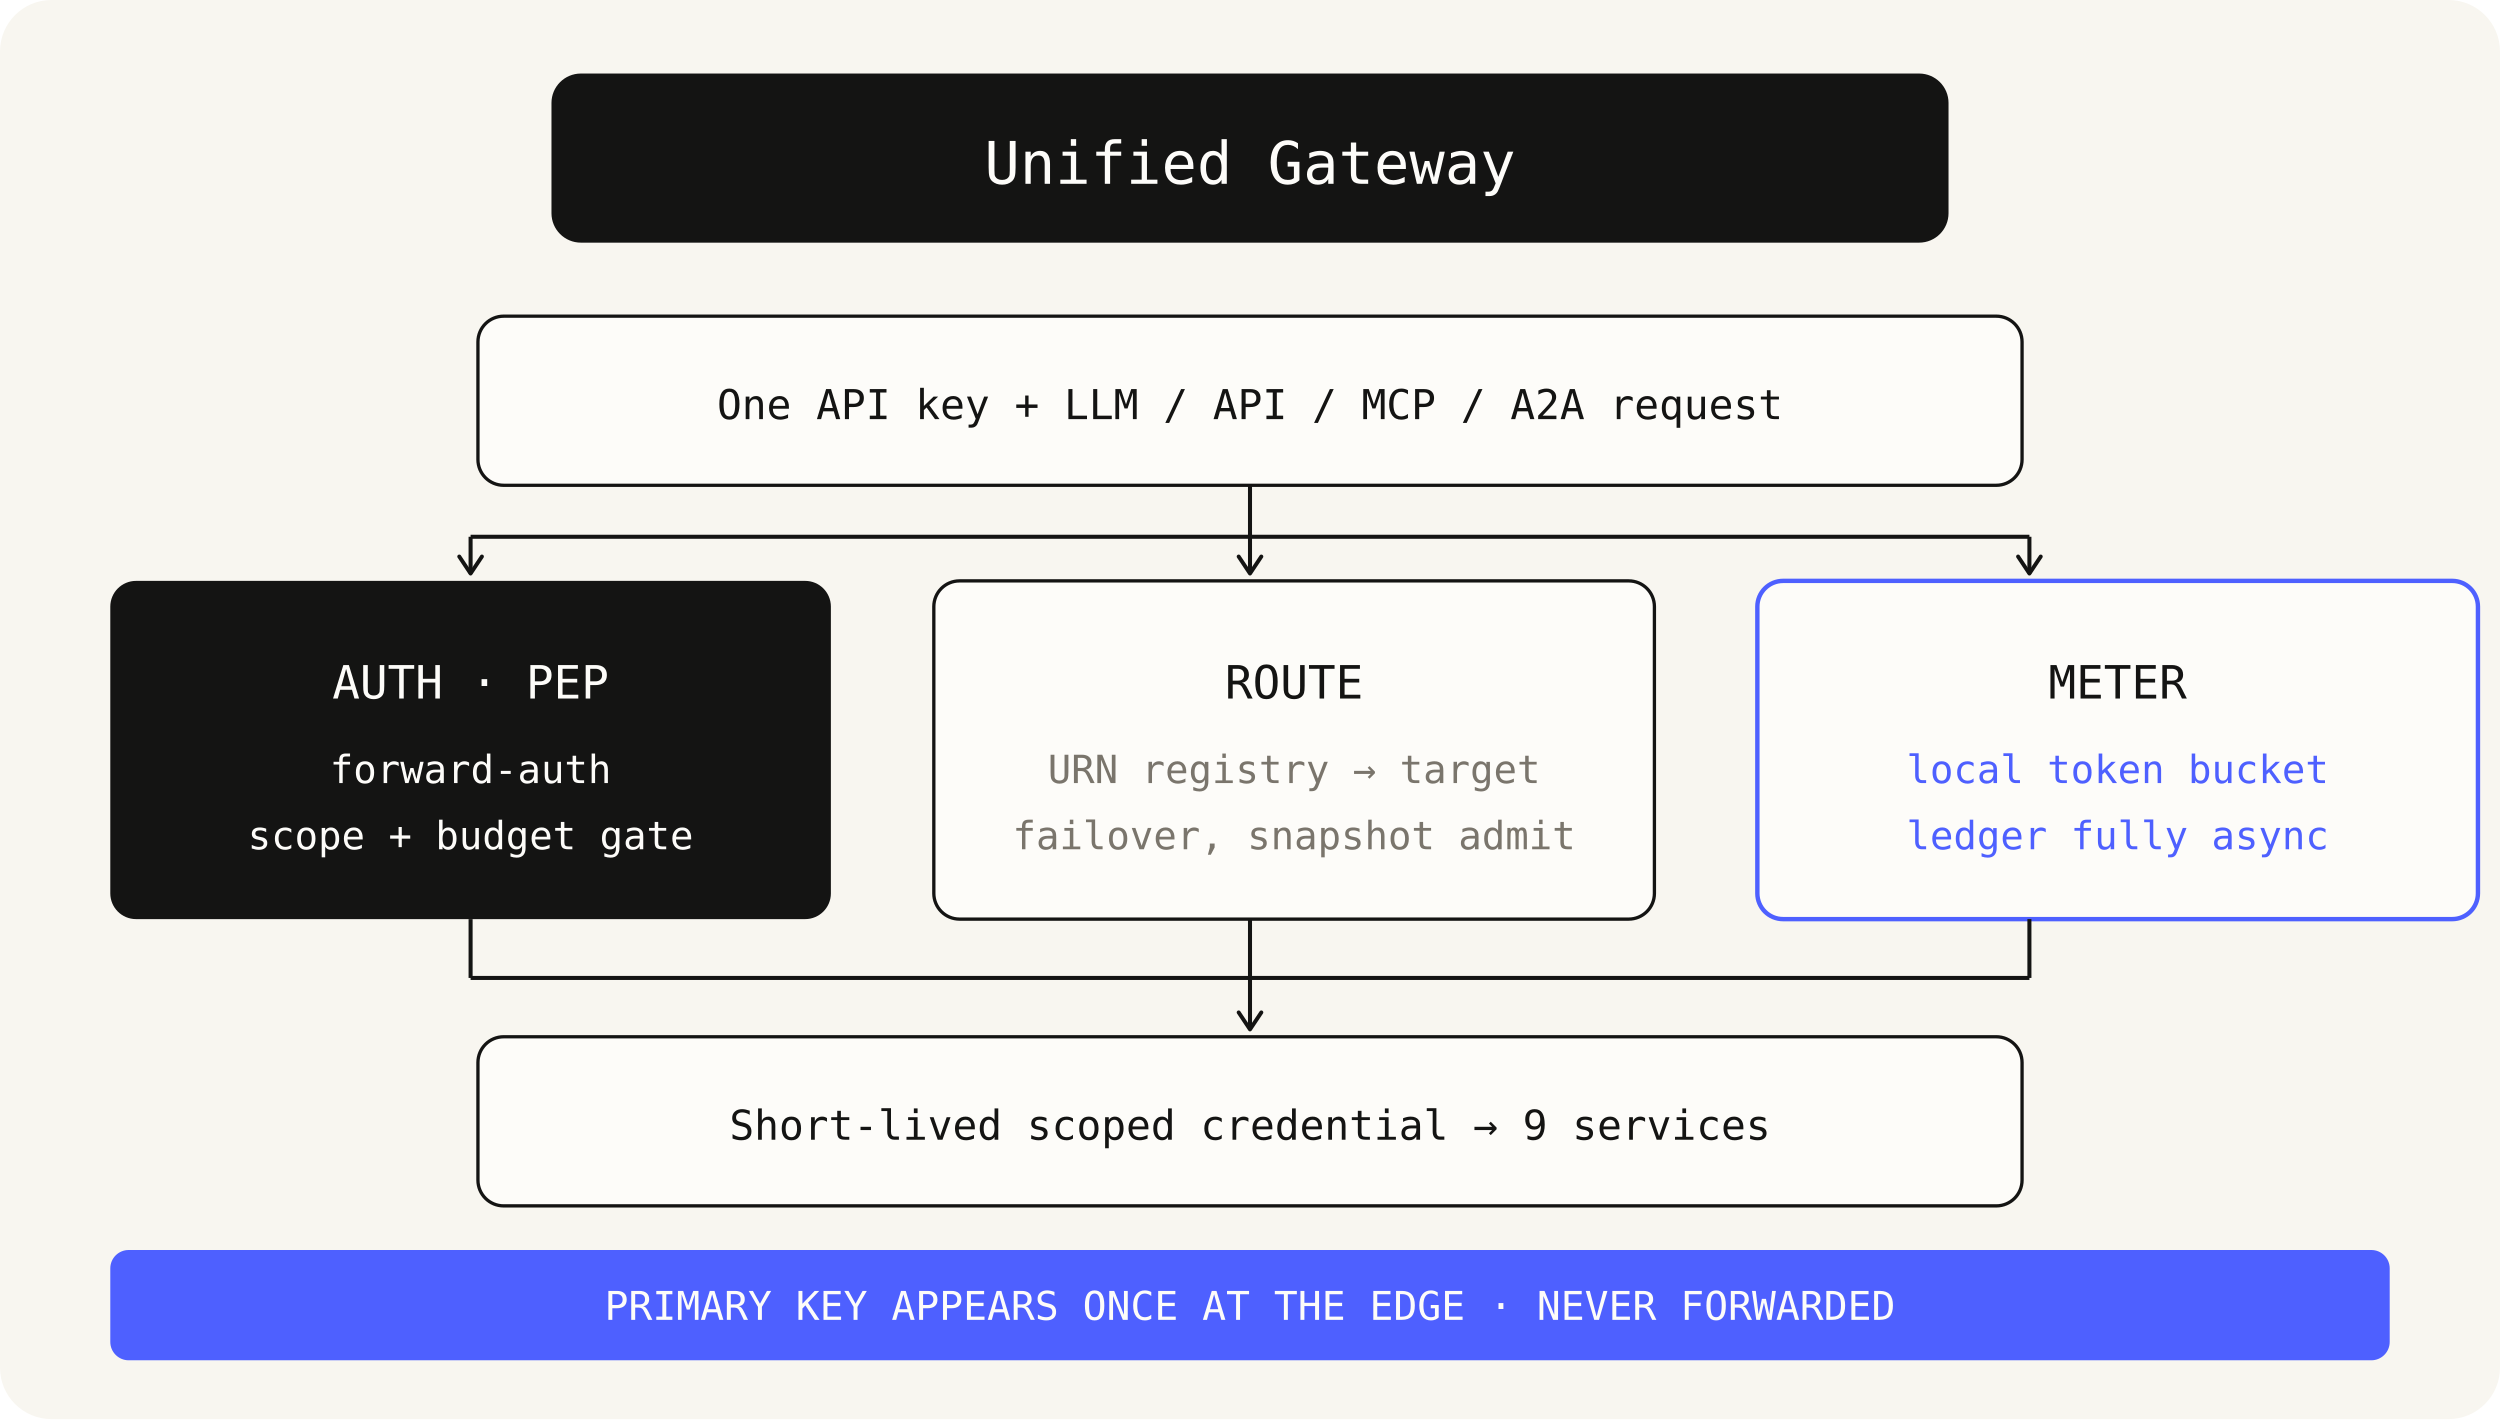
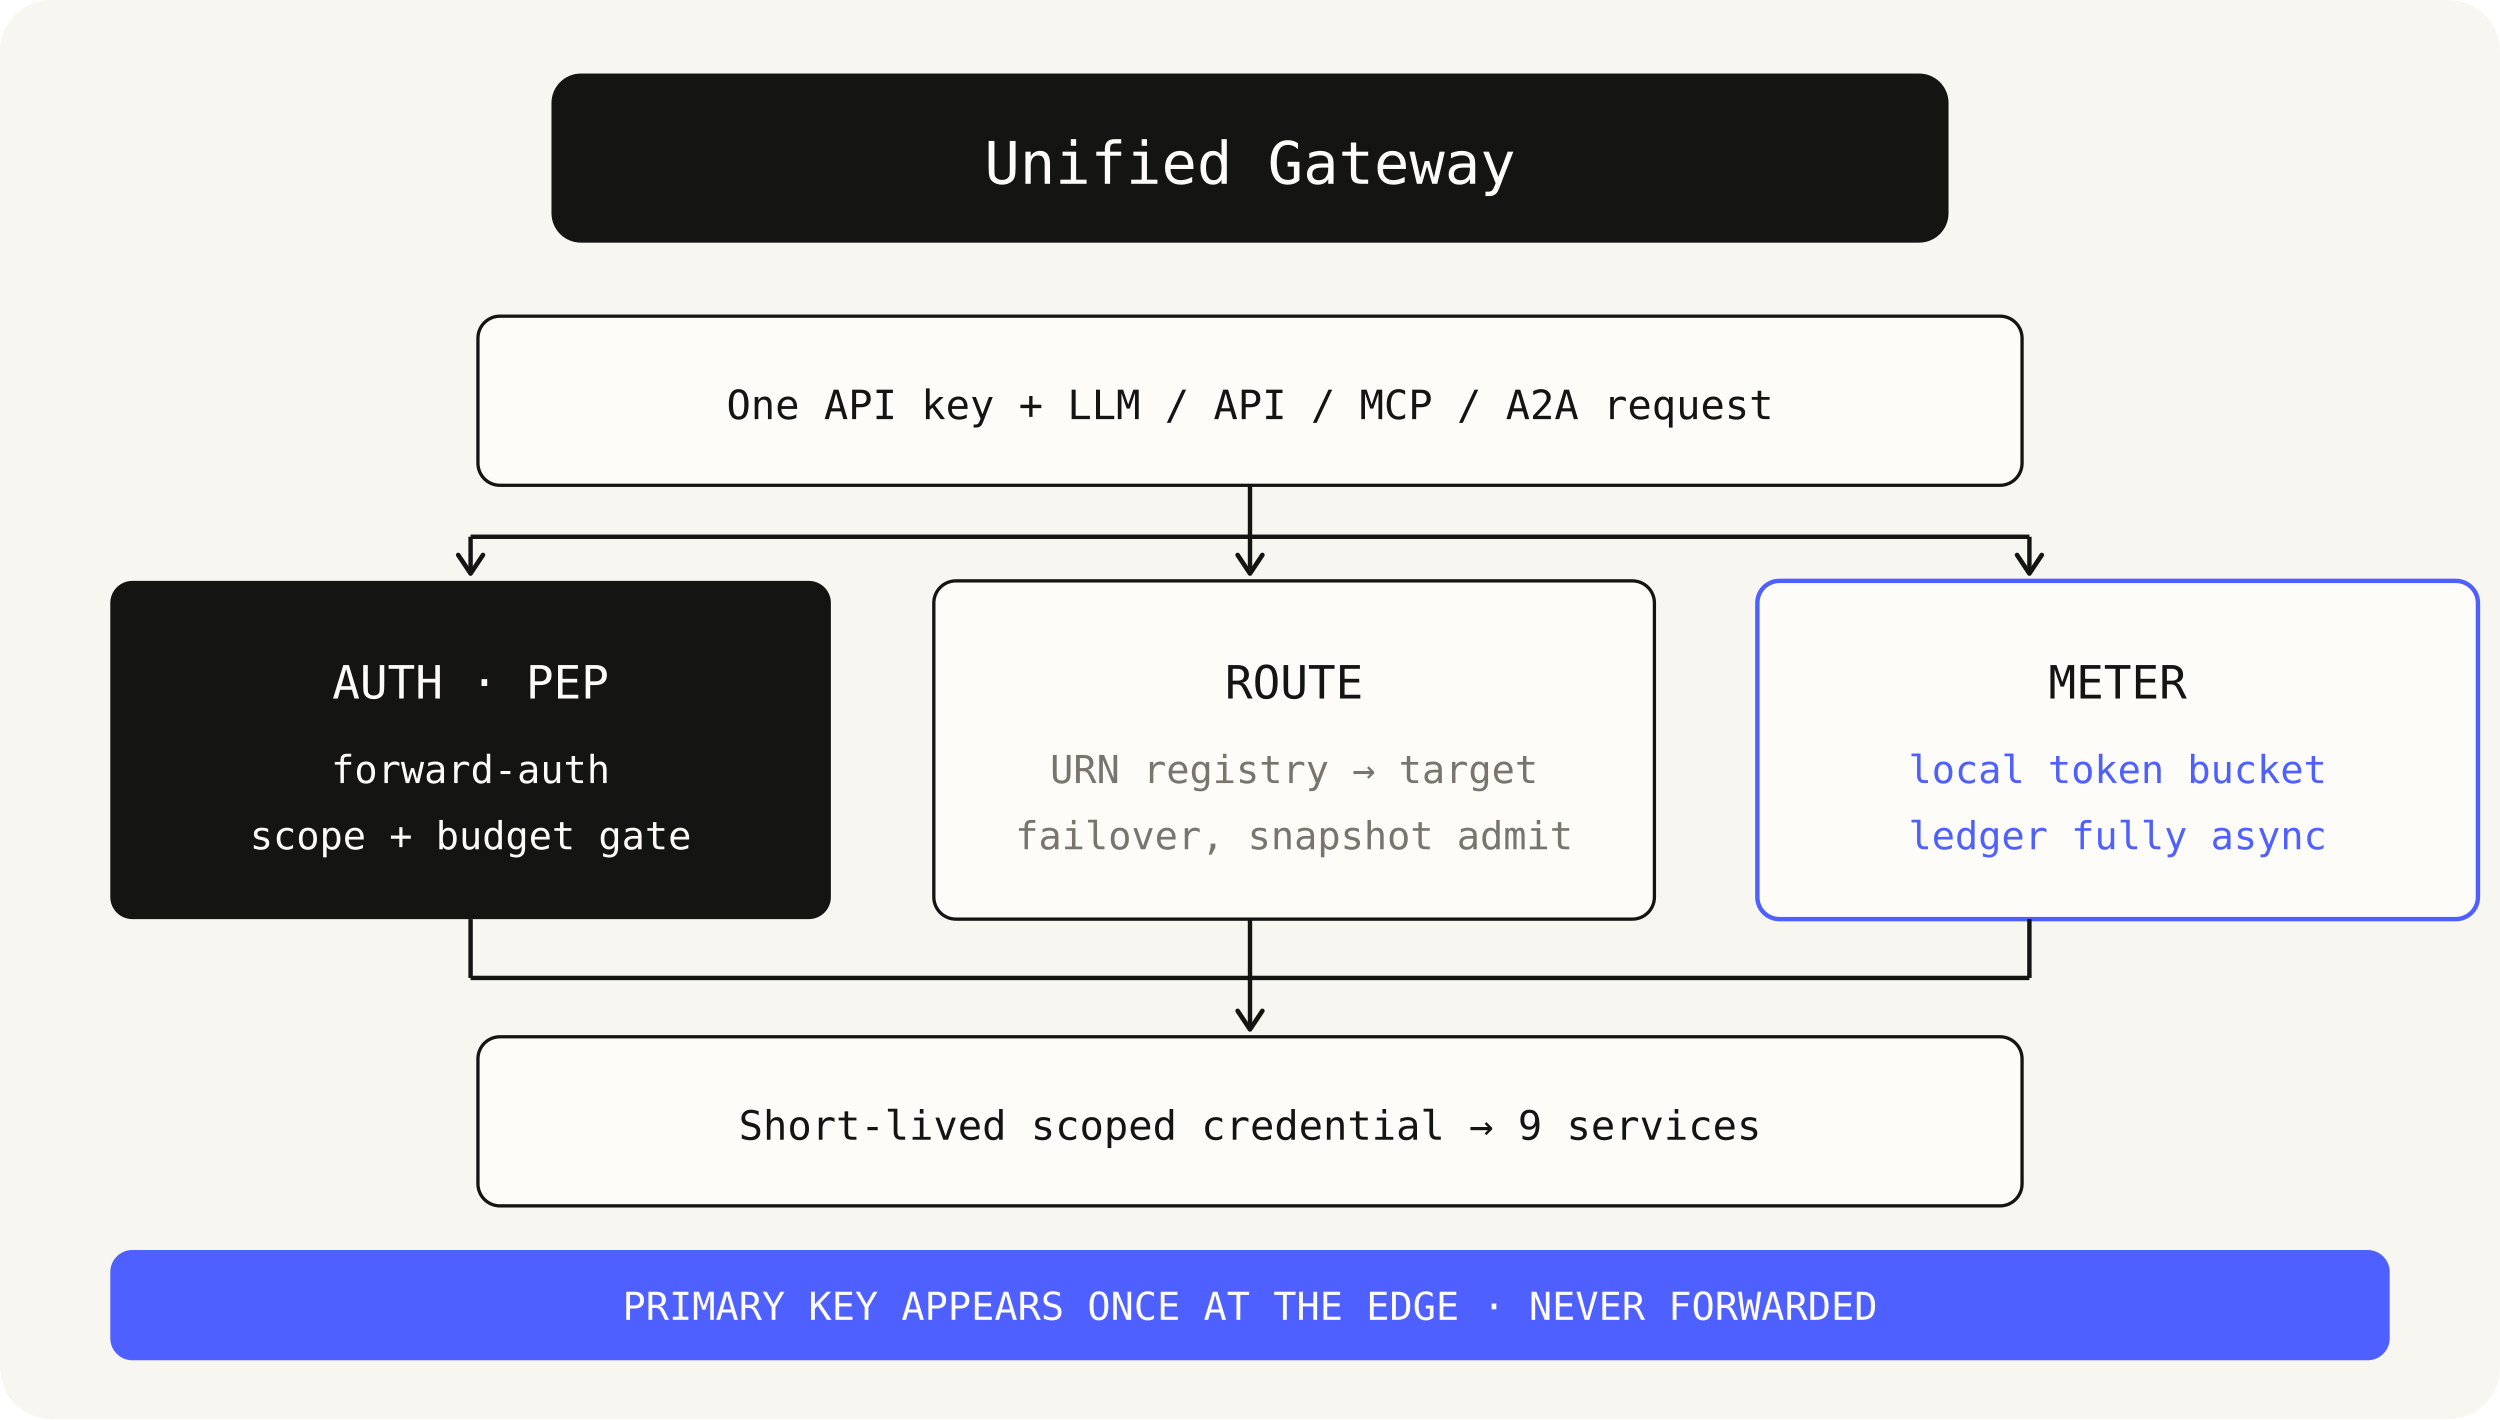
<svg xmlns="http://www.w3.org/2000/svg" viewBox="0 0 680 386" width="680" height="386" role="img">
  <defs>
-     <marker id="arw" viewBox="0 0 10 10" refX="8" refY="5" markerWidth="7" markerHeight="7" orient="auto-start-reverse">
-       <path d="M2 1L8 5L2 9" fill="none" stroke="#141413" stroke-width="1.4" stroke-linecap="round" stroke-linejoin="round" />
+     <marker id="gateway-arw-gateway" viewBox="0 0 10 10" refX="8" refY="5" markerWidth="7" markerHeight="7" orient="auto-start-reverse">
+       <path d="M2 1L8 5L2 9" fill="none" stroke="#141413" stroke-width="1.5" stroke-linecap="round" stroke-linejoin="round" />
    </marker>
  </defs>
  <rect x="0" y="0" width="680" height="386" rx="14" fill="#F8F6F0" />
  <g font-family="Menlo, SFMono-Regular, Consolas, monospace">
    <rect x="150" y="20" width="380" height="46" rx="8" fill="#141413" />
    <text x="340" y="50" font-size="16" fill="#FDFCF9" text-anchor="middle">Unified Gateway</text>
-     <rect x="130" y="86" width="420" height="46" rx="7" fill="#FDFCF9" stroke="#141413" stroke-width="0.9" />
-     <text x="340" y="114" font-size="11.2" fill="#141413" text-anchor="middle">One API key + LLM / API / MCP / A2A request</text>
-     <path d="M340 132 L340 146 M128 146 L552 146" fill="none" stroke="#141413" stroke-width="1.1" />
-     <path d="M128 146 L128 156" fill="none" stroke="#141413" stroke-width="1.1" marker-end="url(#arw)" />
-     <path d="M340 146 L340 156" fill="none" stroke="#141413" stroke-width="1.1" marker-end="url(#arw)" />
-     <path d="M552 146 L552 156" fill="none" stroke="#141413" stroke-width="1.1" marker-end="url(#arw)" />
-     <rect x="30" y="158" width="196" height="92" rx="7" fill="#141413" />
+     <rect x="130" y="86" width="420" height="46" rx="6" fill="#FDFCF9" stroke="#141413" stroke-width="0.9" />
+     <text x="340" y="114" font-size="11" fill="#141413" text-anchor="middle">One API key + LLM / API / MCP / A2A request</text>
+     <path d="M340 132 L340 146 M128 146 L552 146" fill="none" stroke="#141413" stroke-width="1.2" />
+     <path d="M128 146 L128 156" fill="none" stroke="#141413" stroke-width="1.2" marker-end="url(#gateway-arw-gateway)" />
+     <path d="M340 146 L340 156" fill="none" stroke="#141413" stroke-width="1.2" marker-end="url(#gateway-arw-gateway)" />
+     <path d="M552 146 L552 156" fill="none" stroke="#141413" stroke-width="1.2" marker-end="url(#gateway-arw-gateway)" />
+     <rect x="30" y="158" width="196" height="92" rx="6" fill="#141413" />
    <text x="128" y="190" font-size="12.5" fill="#FDFCF9" text-anchor="middle">AUTH · PEP</text>
-     <text x="128" y="213" font-size="10.6" fill="#FDFCF9" text-anchor="middle">forward-auth</text>
-     <text x="128" y="231" font-size="10.6" fill="#FDFCF9" text-anchor="middle">scope + budget gate</text>
-     <rect x="254" y="158" width="196" height="92" rx="7" fill="#FDFCF9" stroke="#141413" stroke-width="0.9" />
+     <text x="128" y="213" font-size="10.5" fill="#FDFCF9" text-anchor="middle">forward-auth</text>
+     <text x="128" y="231" font-size="10.5" fill="#FDFCF9" text-anchor="middle">scope + budget gate</text>
+     <rect x="254" y="158" width="196" height="92" rx="6" fill="#FDFCF9" stroke="#141413" stroke-width="0.9" />
    <text x="352" y="190" font-size="12.5" fill="#141413" text-anchor="middle">ROUTE</text>
-     <text x="352" y="213" font-size="10.6" fill="#7A756C" text-anchor="middle">URN registry → target</text>
-     <text x="352" y="231" font-size="10.6" fill="#7A756C" text-anchor="middle">failover, snapshot admit</text>
-     <rect x="478" y="158" width="196" height="92" rx="7" fill="#FDFCF9" stroke="#4E60FF" stroke-width="1.2" />
+     <text x="352" y="213" font-size="10.5" fill="#7A756C" text-anchor="middle">URN registry → target</text>
+     <text x="352" y="231" font-size="10.5" fill="#7A756C" text-anchor="middle">failover, snapshot admit</text>
+     <rect x="478" y="158" width="196" height="92" rx="6" fill="#FDFCF9" stroke="#4E60FF" stroke-width="1.2" />
    <text x="576" y="190" font-size="12.5" fill="#141413" text-anchor="middle">METER</text>
-     <text x="576" y="213" font-size="10.6" fill="#4E60FF" text-anchor="middle">local token bucket</text>
-     <text x="576" y="231" font-size="10.6" fill="#4E60FF" text-anchor="middle">ledger fully async</text>
-     <path d="M128 250 L128 266 M340 250 L340 266 M552 250 L552 266 M128 266 L552 266" fill="none" stroke="#141413" stroke-width="1.1" />
-     <path d="M340 266 L340 280" fill="none" stroke="#141413" stroke-width="1.1" marker-end="url(#arw)" />
-     <rect x="130" y="282" width="420" height="46" rx="7" fill="#FDFCF9" stroke="#141413" stroke-width="0.9" />
-     <text x="340" y="310" font-size="11.2" fill="#141413" text-anchor="middle">Short-lived scoped credential → 9 services</text>
-     <rect x="30" y="340" width="620" height="30" rx="5" fill="#4E60FF" />
-     <text x="340" y="359" font-size="10.8" fill="#FDFCF9" text-anchor="middle">PRIMARY KEY APPEARS ONCE AT THE EDGE · NEVER FORWARDED</text>
+     <text x="576" y="213" font-size="10.5" fill="#4E60FF" text-anchor="middle">local token bucket</text>
+     <text x="576" y="231" font-size="10.5" fill="#4E60FF" text-anchor="middle">ledger fully async</text>
+     <path d="M128 250 L128 266 M340 250 L340 266 M552 250 L552 266 M128 266 L552 266" fill="none" stroke="#141413" stroke-width="1.2" />
+     <path d="M340 266 L340 280" fill="none" stroke="#141413" stroke-width="1.2" marker-end="url(#gateway-arw-gateway)" />
+     <rect x="130" y="282" width="420" height="46" rx="6" fill="#FDFCF9" stroke="#141413" stroke-width="0.9" />
+     <text x="340" y="310" font-size="11" fill="#141413" text-anchor="middle">Short-lived scoped credential → 9 services</text>
+     <rect x="30" y="340" width="620" height="30" rx="6" fill="#4E60FF" />
+     <text x="340" y="359" font-size="10.5" fill="#FDFCF9" text-anchor="middle">PRIMARY KEY APPEARS ONCE AT THE EDGE · NEVER FORWARDED</text>
  </g>
</svg>
